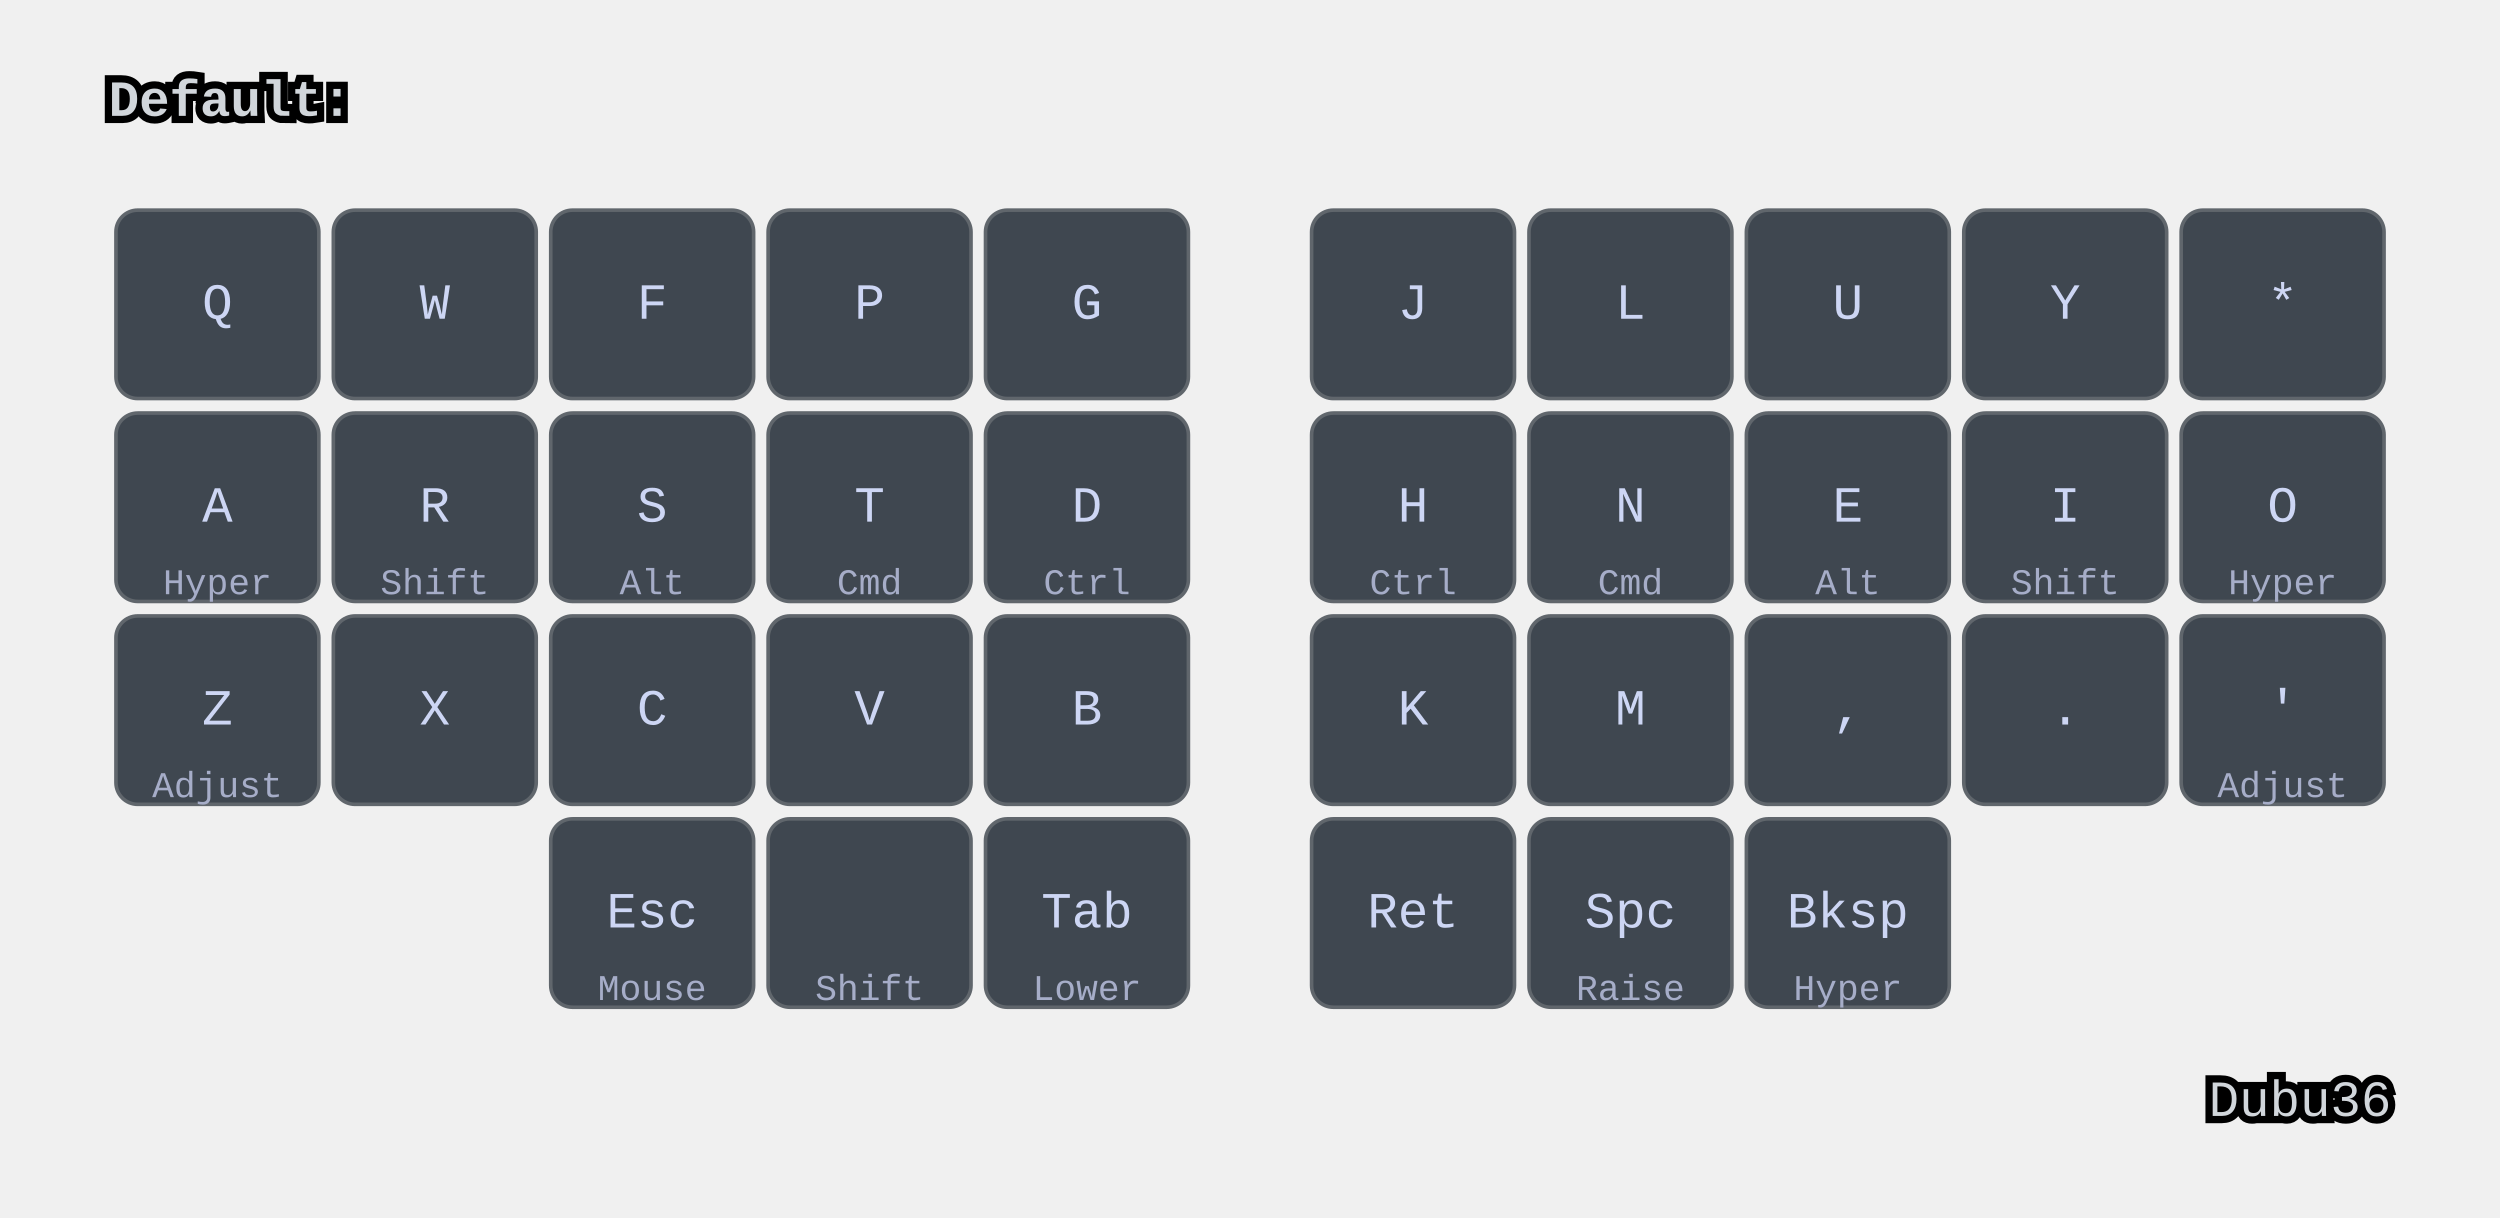
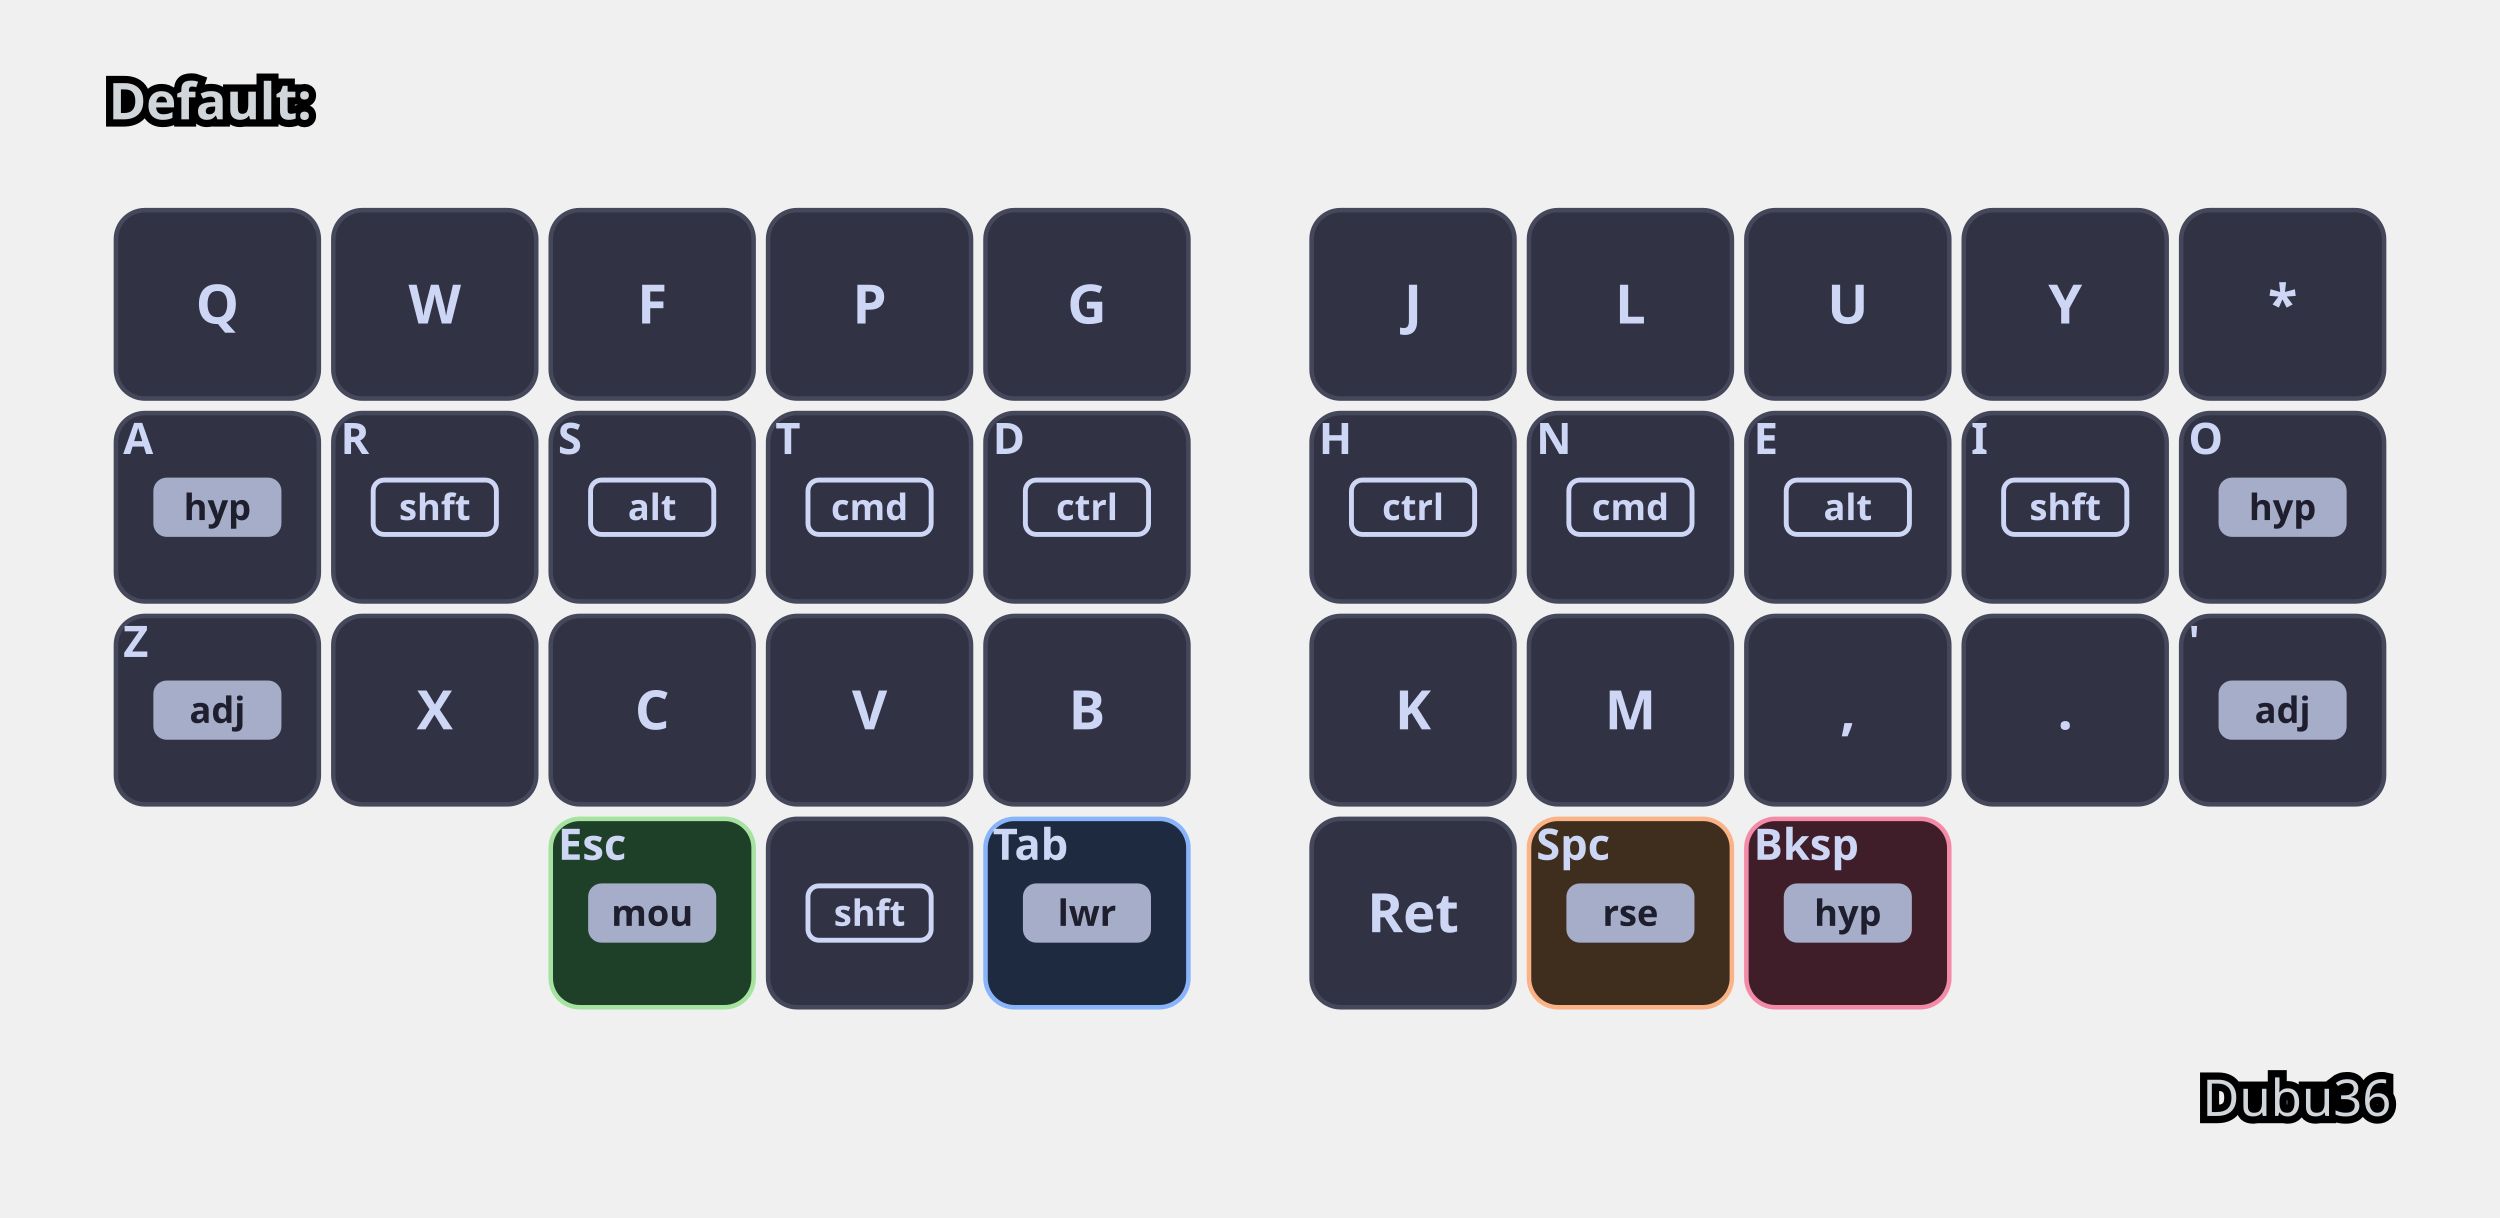
<svg xmlns="http://www.w3.org/2000/svg" width="690" height="336" viewBox="0 0 690 336" class="keymap">
  <style>/* inherit to force styles through use tags */
svg path {
    fill: inherit;
}

/* font and background color specifications */
svg.keymap {
    font-family: SFMono-Regular,Consolas,Liberation Mono,Menlo,monospace;
    font-size: 14px;
    font-kerning: normal;
    text-rendering: optimizeLegibility;
    fill: #24292e;
}

/* default key styling */
rect.key {
    fill: #f6f8fa;
}

rect.key, rect.combo {
    stroke: #c9cccf;
    stroke-width: 1;
}

/* default key side styling, only used is draw_key_sides is set */
rect.side {
    filter: brightness(90%);
}

/* color accent for combo boxes */
rect.combo, rect.combo-separate {
    fill: #cdf;
}

/* color accent for held keys */
rect.held, rect.combo.held {
    fill: #fdd;
}

/* color accent for ghost (optional) keys */
rect.ghost, rect.combo.ghost {
    stroke-dasharray: 4, 4;
    stroke-width: 2;
}

text {
    text-anchor: middle;
    dominant-baseline: middle;
}

/* styling for layer labels */
text.label {
    font-weight: bold;
    text-anchor: start;
    stroke: white;
    stroke-width: 4;
    paint-order: stroke;
}

/* styling for optional footer */
text.footer {
    text-anchor: end;
    dominant-baseline: auto;
    stroke: white;
    stroke-width: 4;
    paint-order: stroke;
}

/* styling for combo tap, and key non-tap label text */
text.combo, text.hold, text.shifted, text.left, text.right, text.tl, text.tr, text.bl, text.br {
    font-size: 11px;
}

text.hold, text.bl, text.br {
    text-anchor: middle;
    dominant-baseline: auto;
}

text.shifted, text.tl, text.tr {
    text-anchor: middle;
    dominant-baseline: hanging;
}

text.left, text.tl, text.bl {
    text-anchor: start;
}

text.right, text.tr, text.br {
    text-anchor: end;
}

text.layer-activator {
    text-decoration: underline;
}

/* styling for hold/shifted label text in combo box */
text.combo.hold, text.combo.shifted, text.combo.left, text.combo.right {
    font-size: 8px;
}

/* lighter symbol for transparent keys */
text.trans {
    fill: #7b7e81;
}

/* styling for combo dendrons */
path.combo {
    stroke-width: 1;
    stroke: gray;
    fill: none;
}

/* Start Tabler Icons Cleanup */
/* cannot use height/width with glyphs */
.icon-tabler &gt; path {
    fill: inherit;
    stroke: inherit;
    stroke-width: 2;
}
/* hide tabler's default box */
.icon-tabler &gt; path[stroke="none"][fill="none"] {
    visibility: hidden;
}
/* End Tabler Icons Cleanup */

svg.keymap { fill: #d1d6db; }
rect.key { fill: #3f4750; }
rect.key, rect.combo { stroke: #60666c; }
rect.combo, rect.combo-separate { fill: #1f3d7a; }
rect.held, rect.combo.held { fill: #854747; }
text.label, text.footer { stroke: black; }
text.trans { fill: #7e8184; }
path.combo { stroke: #7f7f7f; }

- /* Stacked reference: symbols (purple), raise/nav+num (orange), holds (muted) */
- text.tr, use.tr { fill: #cba6f7; }
- text.br, use.br { fill: #fab387; }
- text.bl, use.bl { fill: #fab387; }
+ svg.keymap {
+   font-family: "IBM Plex Sans", "Segoe UI", sans-serif;
+   background-color: #1e1e2e;
+ }
+ rect.key {
+   fill: #313244;
+   stroke: #45475a;
+   stroke-width: 1.25;
+ }
+ rect.key.trans {
+   fill: #1e1e2e;
+   stroke: #313244;
+   stroke-dasharray: 3 3;
+ }
+ text.tap { fill: #cdd6f4; font-size: 15px; font-weight: 600; }
text.hold { fill: #a6adc8; font-size: 10px; }
- text.tap { fill: #cdd6f4; }
- rect.held, rect.comboheld { fill: #89b4fa; }
- .layer-Adjust, .layer-Mouse { opacity: 0.95; }
+ text.tl { fill: #cdd6f4; font-size: 12px; font-weight: 600; }
+ text.tr, use.tr { fill: #cba6f7; font-size: 11px; }
+ text.br, use.br, text.bl, use.bl { fill: #fab387; font-size: 11px; }
+ text.layer-activator { text-decoration: none; fill: #89b4fa; font-size: 10px; font-weight: 600; }
+ 
+ /* Tap/hold preference boxes (drawn behind center legend) */
+ rect.mod-box {
+   rx: 3;
+   ry: 3;
+   stroke-width: 1.35;
+ }
+ /* Empty outline = tap-preferred */
+ rect.mod-box.tap-preferred {
+   fill: none;
+   stroke: #cdd6f4;
+ }
+ text.tap.tap-preferred {
+   fill: #cdd6f4;
+   font-size: 10px;
+   font-weight: 600;
+ }
+ /* Solid fill = hold-preferred */
+ rect.mod-box.hold-preferred {
+   fill: #a6adc8;
+   stroke: #a6adc8;
+ }
+ text.tap.hold-preferred {
+   fill: #1e1e2e;
+   font-size: 10px;
+   font-weight: 700;
+ }
+ /* Larger solid = sticky tap-hold */
+ rect.mod-box.sticky {
+   fill: #cdd6f4;
+   stroke: #cdd6f4;
+   stroke-width: 1.5;
+ }
+ text.tap.sticky {
+   fill: #1e1e2e;
+   font-size: 11px;
+   font-weight: 700;
+ }
+ 
+ /* Thumb layer activator fills */
+ rect.key.thumb-raise { fill: #3f2e1e; stroke: #fab387; }
+ rect.key.thumb-lower { fill: #1e2a3f; stroke: #89b4fa; }
+ rect.key.thumb-hyper { fill: #3f1e2a; stroke: #f38ba8; }
+ rect.key.thumb-mouse { fill: #1e3f28; stroke: #a6e3a1; }
+ rect.key.thumb-adjust { fill: #2a1e3f; stroke: #cba6f7; }
</style>
  <g transform="translate(30, 0)" class="layer-Default">
    <text x="0" y="28" class="label" id="Default">Default:</text>
    <g transform="translate(0, 56)">
      <g transform="translate(30, 28)" class="key keypos-0">
-         <rect rx="6" ry="6" x="-28" y="-26" width="56" height="52" class="key" />
+         <rect rx="8" ry="8" x="-28" y="-26" width="56" height="52" class="key" />
        <text x="0" y="0" class="key tap">Q</text>
      </g>
      <g transform="translate(90, 28)" class="key keypos-1">
-         <rect rx="6" ry="6" x="-28" y="-26" width="56" height="52" class="key" />
+         <rect rx="8" ry="8" x="-28" y="-26" width="56" height="52" class="key" />
        <text x="0" y="0" class="key tap">W</text>
      </g>
      <g transform="translate(150, 28)" class="key keypos-2">
-         <rect rx="6" ry="6" x="-28" y="-26" width="56" height="52" class="key" />
+         <rect rx="8" ry="8" x="-28" y="-26" width="56" height="52" class="key" />
        <text x="0" y="0" class="key tap">F</text>
      </g>
      <g transform="translate(210, 28)" class="key keypos-3">
-         <rect rx="6" ry="6" x="-28" y="-26" width="56" height="52" class="key" />
+         <rect rx="8" ry="8" x="-28" y="-26" width="56" height="52" class="key" />
        <text x="0" y="0" class="key tap">P</text>
      </g>
      <g transform="translate(270, 28)" class="key keypos-4">
-         <rect rx="6" ry="6" x="-28" y="-26" width="56" height="52" class="key" />
+         <rect rx="8" ry="8" x="-28" y="-26" width="56" height="52" class="key" />
        <text x="0" y="0" class="key tap">G</text>
      </g>
      <g transform="translate(360, 28)" class="key keypos-5">
-         <rect rx="6" ry="6" x="-28" y="-26" width="56" height="52" class="key" />
+         <rect rx="8" ry="8" x="-28" y="-26" width="56" height="52" class="key" />
        <text x="0" y="0" class="key tap">J</text>
      </g>
      <g transform="translate(420, 28)" class="key keypos-6">
-         <rect rx="6" ry="6" x="-28" y="-26" width="56" height="52" class="key" />
+         <rect rx="8" ry="8" x="-28" y="-26" width="56" height="52" class="key" />
        <text x="0" y="0" class="key tap">L</text>
      </g>
      <g transform="translate(480, 28)" class="key keypos-7">
-         <rect rx="6" ry="6" x="-28" y="-26" width="56" height="52" class="key" />
+         <rect rx="8" ry="8" x="-28" y="-26" width="56" height="52" class="key" />
        <text x="0" y="0" class="key tap">U</text>
      </g>
      <g transform="translate(540, 28)" class="key keypos-8">
-         <rect rx="6" ry="6" x="-28" y="-26" width="56" height="52" class="key" />
+         <rect rx="8" ry="8" x="-28" y="-26" width="56" height="52" class="key" />
        <text x="0" y="0" class="key tap">Y</text>
      </g>
      <g transform="translate(600, 28)" class="key keypos-9">
-         <rect rx="6" ry="6" x="-28" y="-26" width="56" height="52" class="key" />
+         <rect rx="8" ry="8" x="-28" y="-26" width="56" height="52" class="key" />
        <text x="0" y="0" class="key tap">*</text>
      </g>
-       <g transform="translate(30, 84)" class="key keypos-10">
-         <rect rx="6" ry="6" x="-28" y="-26" width="56" height="52" class="key" />
-         <text x="0" y="0" class="key tap">A</text>
-         <text x="0" y="24" class="key hold">Hyper</text>
-       </g>
-       <g transform="translate(90, 84)" class="key keypos-11">
-         <rect rx="6" ry="6" x="-28" y="-26" width="56" height="52" class="key" />
-         <text x="0" y="0" class="key tap">R</text>
-         <text x="0" y="24" class="key hold">Shift</text>
-       </g>
-       <g transform="translate(150, 84)" class="key keypos-12">
-         <rect rx="6" ry="6" x="-28" y="-26" width="56" height="52" class="key" />
-         <text x="0" y="0" class="key tap">S</text>
-         <text x="0" y="24" class="key hold">Alt</text>
-       </g>
-       <g transform="translate(210, 84)" class="key keypos-13">
-         <rect rx="6" ry="6" x="-28" y="-26" width="56" height="52" class="key" />
-         <text x="0" y="0" class="key tap">T</text>
-         <text x="0" y="24" class="key hold">Cmd</text>
-       </g>
-       <g transform="translate(270, 84)" class="key keypos-14">
-         <rect rx="6" ry="6" x="-28" y="-26" width="56" height="52" class="key" />
-         <text x="0" y="0" class="key tap">D</text>
-         <text x="0" y="24" class="key hold">Ctrl</text>
-       </g>
-       <g transform="translate(360, 84)" class="key keypos-15">
-         <rect rx="6" ry="6" x="-28" y="-26" width="56" height="52" class="key" />
-         <text x="0" y="0" class="key tap">H</text>
-         <text x="0" y="24" class="key hold">Ctrl</text>
-       </g>
-       <g transform="translate(420, 84)" class="key keypos-16">
-         <rect rx="6" ry="6" x="-28" y="-26" width="56" height="52" class="key" />
-         <text x="0" y="0" class="key tap">N</text>
-         <text x="0" y="24" class="key hold">Cmd</text>
-       </g>
-       <g transform="translate(480, 84)" class="key keypos-17">
-         <rect rx="6" ry="6" x="-28" y="-26" width="56" height="52" class="key" />
-         <text x="0" y="0" class="key tap">E</text>
-         <text x="0" y="24" class="key hold">Alt</text>
-       </g>
-       <g transform="translate(540, 84)" class="key keypos-18">
-         <rect rx="6" ry="6" x="-28" y="-26" width="56" height="52" class="key" />
-         <text x="0" y="0" class="key tap">I</text>
-         <text x="0" y="24" class="key hold">Shift</text>
-       </g>
-       <g transform="translate(600, 84)" class="key keypos-19">
-         <rect rx="6" ry="6" x="-28" y="-26" width="56" height="52" class="key" />
-         <text x="0" y="0" class="key tap">O</text>
-         <text x="0" y="24" class="key hold">Hyper</text>
-       </g>
-       <g transform="translate(30, 140)" class="key keypos-20">
-         <rect rx="6" ry="6" x="-28" y="-26" width="56" height="52" class="key" />
-         <text x="0" y="0" class="key tap">Z</text>
-         <text x="0" y="24" class="key hold">Adjust</text>
+       <g transform="translate(30, 84)" class="key hold-preferred keypos-10">
+         <rect rx="8" ry="8" x="-28" y="-26" width="56" height="52" class="key hold-preferred" />
+         <rect class="mod-box hold-preferred" x="-17.0" y="-7.5" width="34" height="15" />
+         <text x="0" y="0" class="key hold-preferred tap">hyp</text>
+         <text x="-26" y="-24" class="key hold-preferred tl">A</text>
+       </g>
+       <g transform="translate(90, 84)" class="key tap-preferred keypos-11">
+         <rect rx="8" ry="8" x="-28" y="-26" width="56" height="52" class="key tap-preferred" />
+         <rect class="mod-box tap-preferred" x="-17.0" y="-7.5" width="34" height="15" />
+         <text x="0" y="0" class="key tap-preferred tap">shft</text>
+         <text x="-26" y="-24" class="key tap-preferred tl">R</text>
+       </g>
+       <g transform="translate(150, 84)" class="key tap-preferred keypos-12">
+         <rect rx="8" ry="8" x="-28" y="-26" width="56" height="52" class="key tap-preferred" />
+         <rect class="mod-box tap-preferred" x="-17.0" y="-7.5" width="34" height="15" />
+         <text x="0" y="0" class="key tap-preferred tap">alt</text>
+         <text x="-26" y="-24" class="key tap-preferred tl">S</text>
+       </g>
+       <g transform="translate(210, 84)" class="key tap-preferred keypos-13">
+         <rect rx="8" ry="8" x="-28" y="-26" width="56" height="52" class="key tap-preferred" />
+         <rect class="mod-box tap-preferred" x="-17.0" y="-7.5" width="34" height="15" />
+         <text x="0" y="0" class="key tap-preferred tap">cmd</text>
+         <text x="-26" y="-24" class="key tap-preferred tl">T</text>
+       </g>
+       <g transform="translate(270, 84)" class="key tap-preferred keypos-14">
+         <rect rx="8" ry="8" x="-28" y="-26" width="56" height="52" class="key tap-preferred" />
+         <rect class="mod-box tap-preferred" x="-17.0" y="-7.5" width="34" height="15" />
+         <text x="0" y="0" class="key tap-preferred tap">ctrl</text>
+         <text x="-26" y="-24" class="key tap-preferred tl">D</text>
+       </g>
+       <g transform="translate(360, 84)" class="key tap-preferred keypos-15">
+         <rect rx="8" ry="8" x="-28" y="-26" width="56" height="52" class="key tap-preferred" />
+         <rect class="mod-box tap-preferred" x="-17.0" y="-7.5" width="34" height="15" />
+         <text x="0" y="0" class="key tap-preferred tap">ctrl</text>
+         <text x="-26" y="-24" class="key tap-preferred tl">H</text>
+       </g>
+       <g transform="translate(420, 84)" class="key tap-preferred keypos-16">
+         <rect rx="8" ry="8" x="-28" y="-26" width="56" height="52" class="key tap-preferred" />
+         <rect class="mod-box tap-preferred" x="-17.0" y="-7.5" width="34" height="15" />
+         <text x="0" y="0" class="key tap-preferred tap">cmd</text>
+         <text x="-26" y="-24" class="key tap-preferred tl">N</text>
+       </g>
+       <g transform="translate(480, 84)" class="key tap-preferred keypos-17">
+         <rect rx="8" ry="8" x="-28" y="-26" width="56" height="52" class="key tap-preferred" />
+         <rect class="mod-box tap-preferred" x="-17.0" y="-7.5" width="34" height="15" />
+         <text x="0" y="0" class="key tap-preferred tap">alt</text>
+         <text x="-26" y="-24" class="key tap-preferred tl">E</text>
+       </g>
+       <g transform="translate(540, 84)" class="key tap-preferred keypos-18">
+         <rect rx="8" ry="8" x="-28" y="-26" width="56" height="52" class="key tap-preferred" />
+         <rect class="mod-box tap-preferred" x="-17.0" y="-7.5" width="34" height="15" />
+         <text x="0" y="0" class="key tap-preferred tap">shft</text>
+         <text x="-26" y="-24" class="key tap-preferred tl">I</text>
+       </g>
+       <g transform="translate(600, 84)" class="key hold-preferred keypos-19">
+         <rect rx="8" ry="8" x="-28" y="-26" width="56" height="52" class="key hold-preferred" />
+         <rect class="mod-box hold-preferred" x="-17.0" y="-7.5" width="34" height="15" />
+         <text x="0" y="0" class="key hold-preferred tap">hyp</text>
+         <text x="-26" y="-24" class="key hold-preferred tl">O</text>
+       </g>
+       <g transform="translate(30, 140)" class="key hold-preferred keypos-20">
+         <rect rx="8" ry="8" x="-28" y="-26" width="56" height="52" class="key hold-preferred" />
+         <rect class="mod-box hold-preferred" x="-17.0" y="-7.5" width="34" height="15" />
+         <text x="0" y="0" class="key hold-preferred tap">adj</text>
+         <text x="-26" y="-24" class="key hold-preferred tl">Z</text>
      </g>
      <g transform="translate(90, 140)" class="key keypos-21">
-         <rect rx="6" ry="6" x="-28" y="-26" width="56" height="52" class="key" />
+         <rect rx="8" ry="8" x="-28" y="-26" width="56" height="52" class="key" />
        <text x="0" y="0" class="key tap">X</text>
      </g>
      <g transform="translate(150, 140)" class="key keypos-22">
-         <rect rx="6" ry="6" x="-28" y="-26" width="56" height="52" class="key" />
+         <rect rx="8" ry="8" x="-28" y="-26" width="56" height="52" class="key" />
        <text x="0" y="0" class="key tap">C</text>
      </g>
      <g transform="translate(210, 140)" class="key keypos-23">
-         <rect rx="6" ry="6" x="-28" y="-26" width="56" height="52" class="key" />
+         <rect rx="8" ry="8" x="-28" y="-26" width="56" height="52" class="key" />
        <text x="0" y="0" class="key tap">V</text>
      </g>
      <g transform="translate(270, 140)" class="key keypos-24">
-         <rect rx="6" ry="6" x="-28" y="-26" width="56" height="52" class="key" />
+         <rect rx="8" ry="8" x="-28" y="-26" width="56" height="52" class="key" />
        <text x="0" y="0" class="key tap">B</text>
      </g>
      <g transform="translate(360, 140)" class="key keypos-25">
-         <rect rx="6" ry="6" x="-28" y="-26" width="56" height="52" class="key" />
+         <rect rx="8" ry="8" x="-28" y="-26" width="56" height="52" class="key" />
        <text x="0" y="0" class="key tap">K</text>
      </g>
      <g transform="translate(420, 140)" class="key keypos-26">
-         <rect rx="6" ry="6" x="-28" y="-26" width="56" height="52" class="key" />
+         <rect rx="8" ry="8" x="-28" y="-26" width="56" height="52" class="key" />
        <text x="0" y="0" class="key tap">M</text>
      </g>
      <g transform="translate(480, 140)" class="key keypos-27">
-         <rect rx="6" ry="6" x="-28" y="-26" width="56" height="52" class="key" />
+         <rect rx="8" ry="8" x="-28" y="-26" width="56" height="52" class="key" />
        <text x="0" y="0" class="key tap">,</text>
      </g>
      <g transform="translate(540, 140)" class="key keypos-28">
-         <rect rx="6" ry="6" x="-28" y="-26" width="56" height="52" class="key" />
+         <rect rx="8" ry="8" x="-28" y="-26" width="56" height="52" class="key" />
        <text x="0" y="0" class="key tap">.</text>
      </g>
-       <g transform="translate(600, 140)" class="key keypos-29">
-         <rect rx="6" ry="6" x="-28" y="-26" width="56" height="52" class="key" />
-         <text x="0" y="0" class="key tap">'</text>
-         <text x="0" y="24" class="key hold">Adjust</text>
-       </g>
-       <g transform="translate(150, 196)" class="key keypos-30">
-         <rect rx="6" ry="6" x="-28" y="-26" width="56" height="52" class="key" />
-         <text x="0" y="0" class="key tap">Esc</text>
-         <text x="0" y="24" class="key hold">Mouse</text>
-       </g>
-       <g transform="translate(210, 196)" class="key keypos-31">
-         <rect rx="6" ry="6" x="-28" y="-26" width="56" height="52" class="key" />
-         <text x="0" y="24" class="key hold">Shift</text>
-       </g>
-       <g transform="translate(270, 196)" class="key keypos-32">
-         <rect rx="6" ry="6" x="-28" y="-26" width="56" height="52" class="key" />
-         <text x="0" y="0" class="key tap">Tab</text>
-         <text x="0" y="24" class="key hold">Lower</text>
+       <g transform="translate(600, 140)" class="key hold-preferred keypos-29">
+         <rect rx="8" ry="8" x="-28" y="-26" width="56" height="52" class="key hold-preferred" />
+         <rect class="mod-box hold-preferred" x="-17.0" y="-7.5" width="34" height="15" />
+         <text x="0" y="0" class="key hold-preferred tap">adj</text>
+         <text x="-26" y="-24" class="key hold-preferred tl">'</text>
+       </g>
+       <g transform="translate(150, 196)" class="key hold-preferred thumb-mouse keypos-30">
+         <rect rx="8" ry="8" x="-28" y="-26" width="56" height="52" class="key hold-preferred thumb-mouse" />
+         <rect class="mod-box hold-preferred" x="-17.0" y="-7.5" width="34" height="15" />
+         <text x="0" y="0" class="key hold-preferred thumb-mouse tap">mou</text>
+         <text x="-26" y="-24" class="key hold-preferred thumb-mouse tl">Esc</text>
+       </g>
+       <g transform="translate(210, 196)" class="key tap-preferred keypos-31">
+         <rect rx="8" ry="8" x="-28" y="-26" width="56" height="52" class="key tap-preferred" />
+         <rect class="mod-box tap-preferred" x="-17.0" y="-7.5" width="34" height="15" />
+         <text x="0" y="0" class="key tap-preferred tap">shft</text>
+       </g>
+       <g transform="translate(270, 196)" class="key hold-preferred thumb-lower keypos-32">
+         <rect rx="8" ry="8" x="-28" y="-26" width="56" height="52" class="key hold-preferred thumb-lower" />
+         <rect class="mod-box hold-preferred" x="-17.0" y="-7.5" width="34" height="15" />
+         <text x="0" y="0" class="key hold-preferred thumb-lower tap">lwr</text>
+         <text x="-26" y="-24" class="key hold-preferred thumb-lower tl">Tab</text>
      </g>
      <g transform="translate(360, 196)" class="key keypos-33">
-         <rect rx="6" ry="6" x="-28" y="-26" width="56" height="52" class="key" />
+         <rect rx="8" ry="8" x="-28" y="-26" width="56" height="52" class="key" />
        <text x="0" y="0" class="key tap">Ret</text>
      </g>
-       <g transform="translate(420, 196)" class="key keypos-34">
-         <rect rx="6" ry="6" x="-28" y="-26" width="56" height="52" class="key" />
-         <text x="0" y="0" class="key tap">Spc</text>
-         <text x="0" y="24" class="key hold">Raise</text>
-       </g>
-       <g transform="translate(480, 196)" class="key keypos-35">
-         <rect rx="6" ry="6" x="-28" y="-26" width="56" height="52" class="key" />
-         <text x="0" y="0" class="key tap">Bksp</text>
-         <text x="0" y="24" class="key hold">Hyper</text>
+       <g transform="translate(420, 196)" class="key hold-preferred thumb-raise keypos-34">
+         <rect rx="8" ry="8" x="-28" y="-26" width="56" height="52" class="key hold-preferred thumb-raise" />
+         <rect class="mod-box hold-preferred" x="-17.0" y="-7.5" width="34" height="15" />
+         <text x="0" y="0" class="key hold-preferred thumb-raise tap">rse</text>
+         <text x="-26" y="-24" class="key hold-preferred thumb-raise tl">Spc</text>
+       </g>
+       <g transform="translate(480, 196)" class="key hold-preferred thumb-hyper keypos-35">
+         <rect rx="8" ry="8" x="-28" y="-26" width="56" height="52" class="key hold-preferred thumb-hyper" />
+         <rect class="mod-box hold-preferred" x="-17.0" y="-7.5" width="34" height="15" />
+         <text x="0" y="0" class="key hold-preferred thumb-hyper tap">hyp</text>
+         <text x="-26" y="-24" class="key hold-preferred thumb-hyper tl">Bksp</text>
      </g>
    </g>
  </g>
  <text x="660.0" y="308.0" class="footer">Dubu36</text>
</svg>
